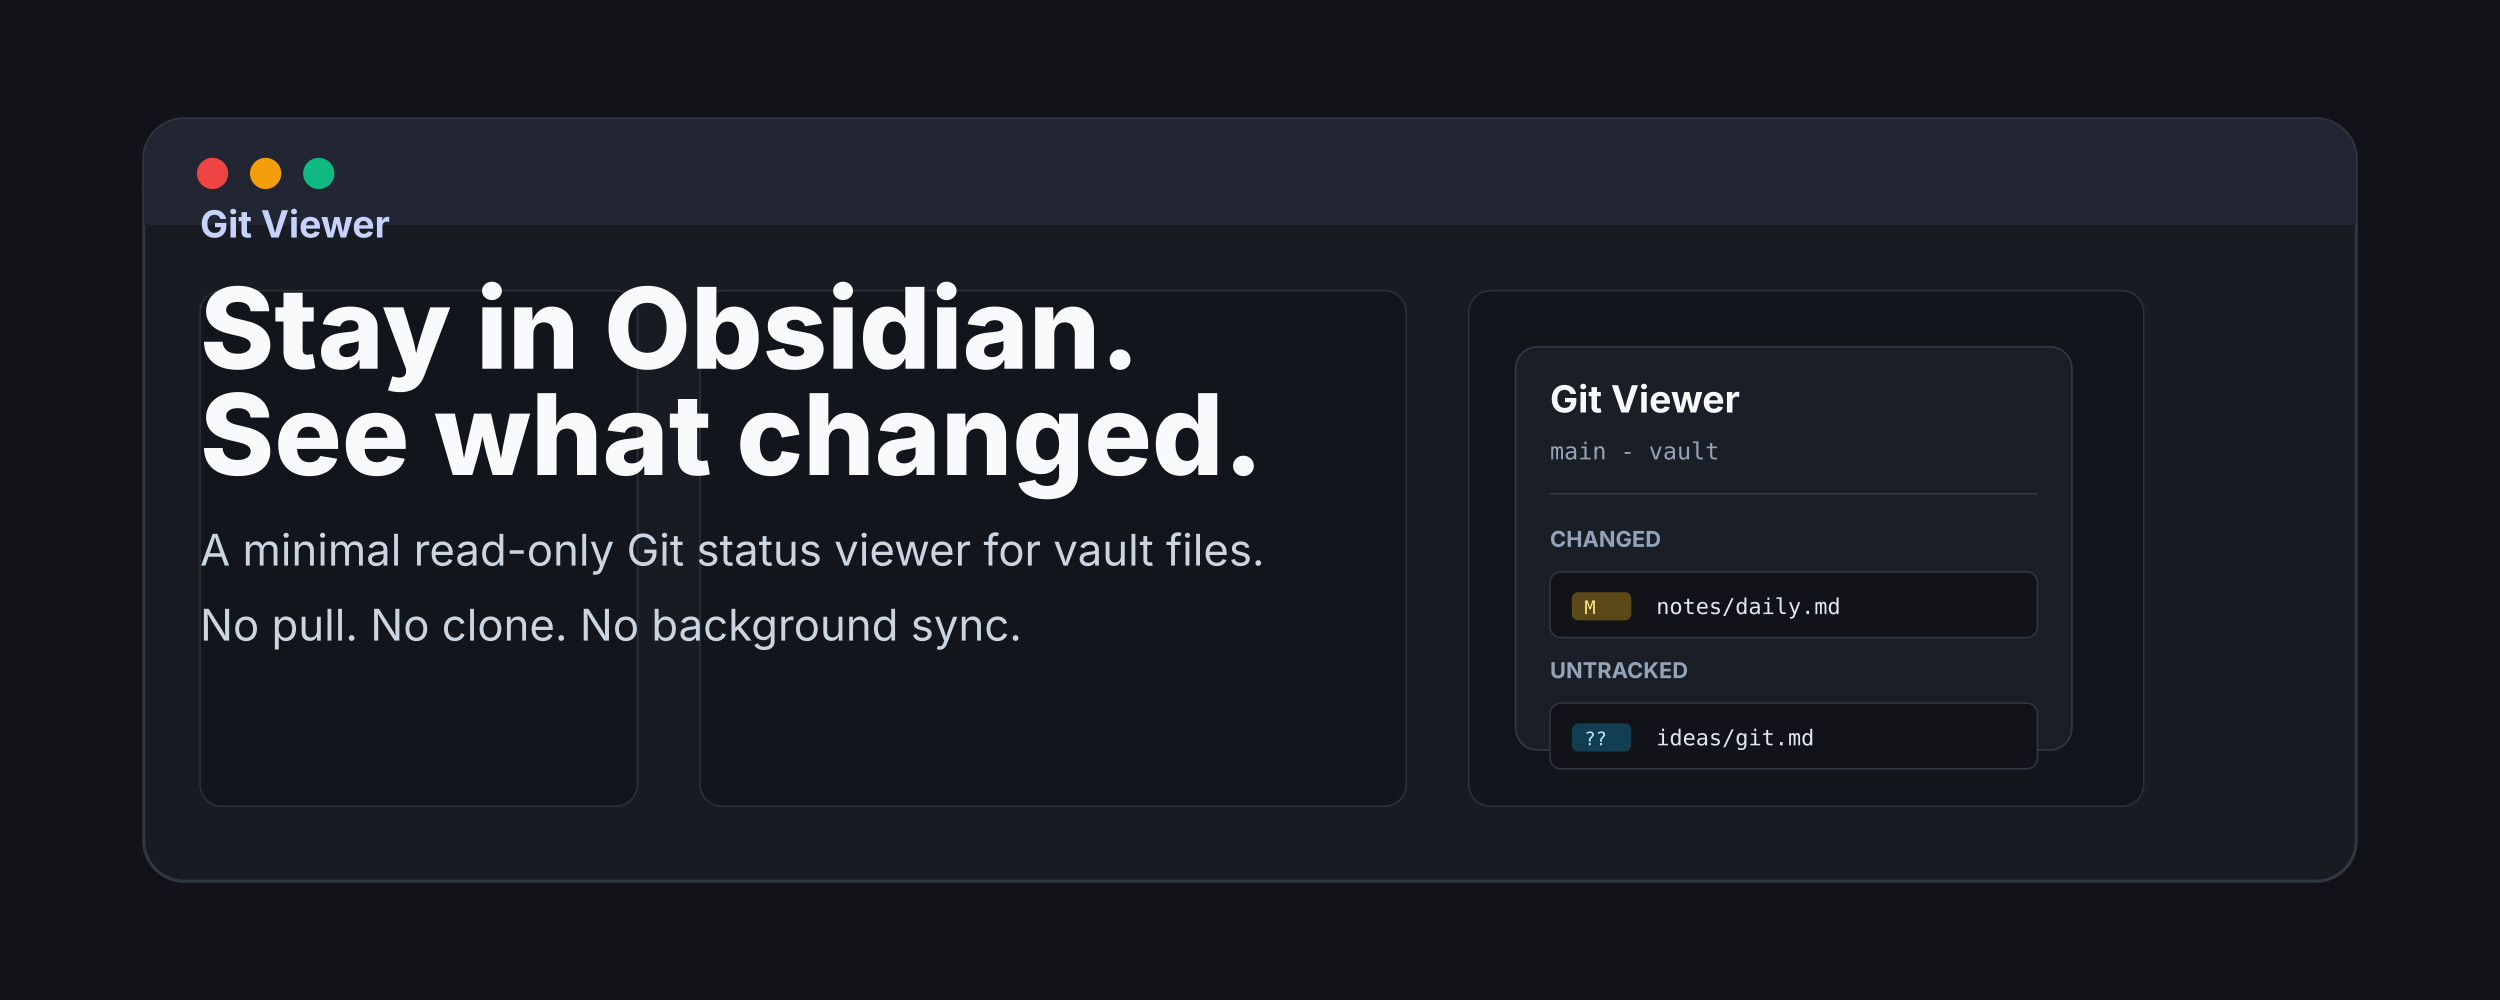
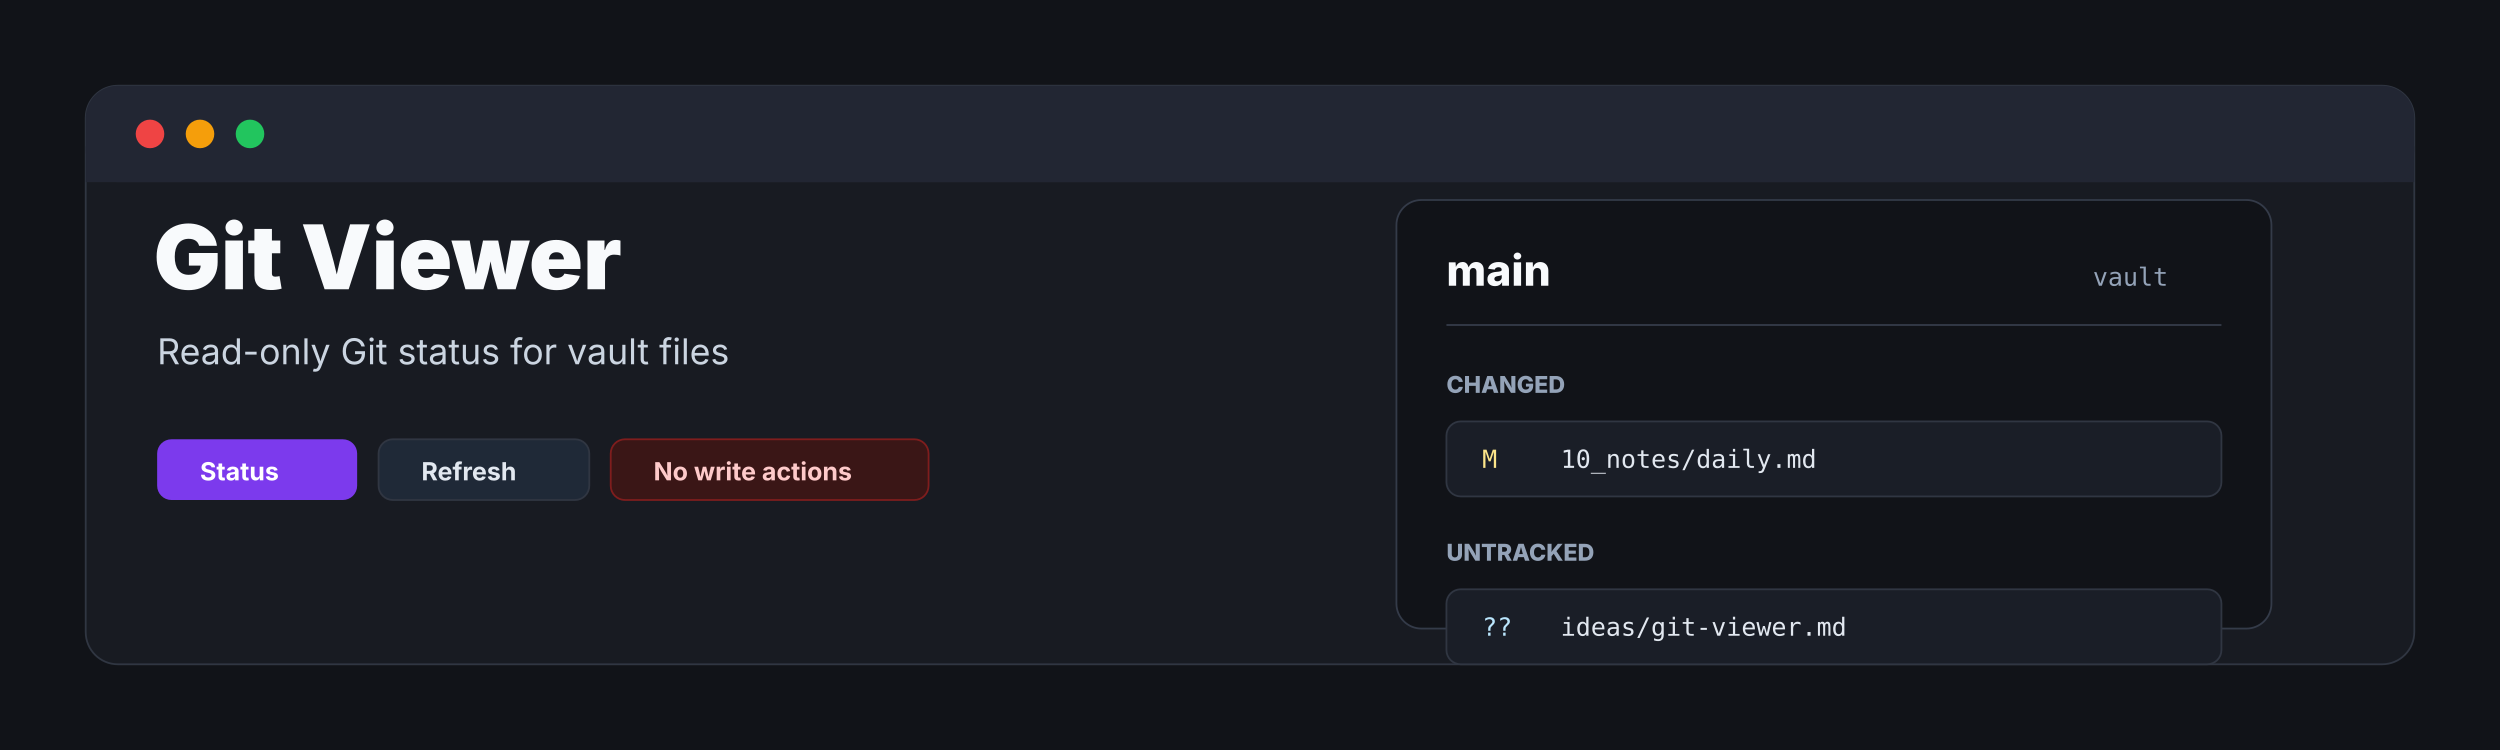
- <svg xmlns="http://www.w3.org/2000/svg" width="1600" height="640" viewBox="0 0 1600 640" fill="none" role="img" aria-labelledby="title desc">
-   <rect width="1600" height="640" rx="0" fill="#111318" />
-   <rect x="92" y="76" width="1416" height="488" rx="26" fill="#181B22" stroke="#303642" stroke-width="2" />
-   <rect x="92" y="76" width="1416" height="68" rx="26" fill="#222633" />
-   <rect x="92" y="118" width="1416" height="26" fill="#222633" />
-   <circle cx="136" cy="111" r="10" fill="#EF4444" />
-   <circle cx="170" cy="111" r="10" fill="#F59E0B" />
-   <circle cx="204" cy="111" r="10" fill="#10B981" />
-   <rect x="128" y="186" width="280" height="330" rx="14" fill="#12151B" stroke="#2B313B" />
-   <rect x="448" y="186" width="452" height="330" rx="14" fill="#12151B" stroke="#2B313B" />
-   <rect x="940" y="186" width="432" height="330" rx="14" fill="#12151B" stroke="#2B313B" />
-   <text x="128" y="152" fill="#C7D2FE" font-family="Inter, Arial, sans-serif" font-size="24" font-weight="700">Git Viewer</text>
-   <text x="128" y="236" fill="#F8FAFC" font-family="Inter, Arial, sans-serif" font-size="72" font-weight="800">Stay in Obsidian.</text>
-   <text x="128" y="304" fill="#F8FAFC" font-family="Inter, Arial, sans-serif" font-size="72" font-weight="800">See what changed.</text>
-   <text x="128" y="362" fill="#CBD5E1" font-family="Inter, Arial, sans-serif" font-size="28">A minimal read-only Git status viewer for vault files.</text>
-   <text x="128" y="410" fill="#CBD5E1" font-family="Inter, Arial, sans-serif" font-size="28">No pull. No clone. No background sync.</text>
-   <g transform="translate(970 222)">
-     <rect width="356" height="258" rx="14" fill="#1A1E27" stroke="#343B49" />
-     <text x="22" y="42" fill="#F8FAFC" font-family="Inter, Arial, sans-serif" font-size="24" font-weight="700">Git Viewer</text>
-     <text x="22" y="72" fill="#94A3B8" font-family="SFMono-Regular, Menlo, monospace" font-size="15">main - vault</text>
-     <line x1="22" y1="94" x2="334" y2="94" stroke="#343B49" />
-     <text x="22" y="128" fill="#94A3B8" font-family="Inter, Arial, sans-serif" font-size="14" font-weight="700">CHANGED</text>
-     <rect x="22" y="144" width="312" height="42" rx="7" fill="#111318" stroke="#303642" />
-     <rect x="36" y="157" width="38" height="18" rx="4" fill="#5B4A18" />
-     <text x="44" y="171" fill="#FDE68A" font-family="SFMono-Regular, Menlo, monospace" font-size="12"> M</text>
-     <text x="90" y="171" fill="#E2E8F0" font-family="SFMono-Regular, Menlo, monospace" font-size="14">notes/daily.md</text>
-     <text x="22" y="212" fill="#94A3B8" font-family="Inter, Arial, sans-serif" font-size="14" font-weight="700">UNTRACKED</text>
-     <rect x="22" y="228" width="312" height="42" rx="7" fill="#111318" stroke="#303642" />
-     <rect x="36" y="241" width="38" height="18" rx="4" fill="#123E52" />
-     <text x="44" y="255" fill="#BAE6FD" font-family="SFMono-Regular, Menlo, monospace" font-size="12">??</text>
-     <text x="90" y="255" fill="#E2E8F0" font-family="SFMono-Regular, Menlo, monospace" font-size="14">ideas/git.md</text>
+ <svg xmlns="http://www.w3.org/2000/svg" width="1400" height="420" viewBox="0 0 1400 420" fill="none" role="img" aria-labelledby="title desc">
+   <rect width="1400" height="420" fill="#111318" />
+   <rect x="48" y="48" width="1304" height="324" rx="18" fill="#181b22" stroke="#303642" />
+   <rect x="48" y="48" width="1304" height="54" rx="18" fill="#222633" />
+   <rect x="48" y="82" width="1304" height="20" fill="#222633" />
+   <circle cx="84" cy="75" r="8" fill="#ef4444" />
+   <circle cx="112" cy="75" r="8" fill="#f59e0b" />
+   <circle cx="140" cy="75" r="8" fill="#22c55e" />
+   <text x="86" y="162" fill="#f8fafc" font-family="Inter, Arial, sans-serif" font-size="50" font-weight="850">Git Viewer</text>
+   <text x="88" y="204" fill="#cbd5e1" font-family="Inter, Arial, sans-serif" font-size="20">Read-only Git status for vault files</text>
+   <g transform="translate(88 246)">
+     <rect width="112" height="34" rx="8" fill="#7c3aed" />
+     <text x="24" y="23" fill="#ffffff" font-family="Inter, Arial, sans-serif" font-size="14" font-weight="700">Status</text>
+     <rect x="124" width="118" height="34" rx="8" fill="#1f2937" stroke="#303642" />
+     <text x="148" y="23" fill="#e2e8f0" font-family="Inter, Arial, sans-serif" font-size="14" font-weight="700">Refresh</text>
+     <rect x="254" width="178" height="34" rx="8" fill="#3a1616" stroke="#7f1d1d" />
+     <text x="278" y="23" fill="#fecaca" font-family="Inter, Arial, sans-serif" font-size="14" font-weight="700">No write actions</text>
+   </g>
+   <g transform="translate(782 112)">
+     <rect width="490" height="240" rx="14" fill="#111318" stroke="#343b49" />
+     <text x="28" y="48" fill="#f8fafc" font-family="Inter, Arial, sans-serif" font-size="24" font-weight="800">main</text>
+     <text x="390" y="48" fill="#94a3b8" font-family="Menlo, Consolas, monospace" font-size="14">vault</text>
+     <line x1="28" y1="70" x2="462" y2="70" stroke="#343b49" />
+     <text x="28" y="108" fill="#94a3b8" font-family="Inter, Arial, sans-serif" font-size="13" font-weight="800">CHANGED</text>
+     <rect x="28" y="124" width="434" height="42" rx="8" fill="#1a1e27" stroke="#303642" />
+     <text x="48" y="150" fill="#fde68a" font-family="Menlo, Consolas, monospace" font-size="14">M</text>
+     <text x="92" y="150" fill="#e2e8f0" font-family="Menlo, Consolas, monospace" font-size="14">10_notes/daily.md</text>
+     <text x="28" y="202" fill="#94a3b8" font-family="Inter, Arial, sans-serif" font-size="13" font-weight="800">UNTRACKED</text>
+     <rect x="28" y="218" width="434" height="42" rx="8" fill="#1a1e27" stroke="#303642" />
+     <text x="48" y="244" fill="#bae6fd" font-family="Menlo, Consolas, monospace" font-size="14">??</text>
+     <text x="92" y="244" fill="#e2e8f0" font-family="Menlo, Consolas, monospace" font-size="14">ideas/git-viewer.md</text>
  </g>
</svg>
